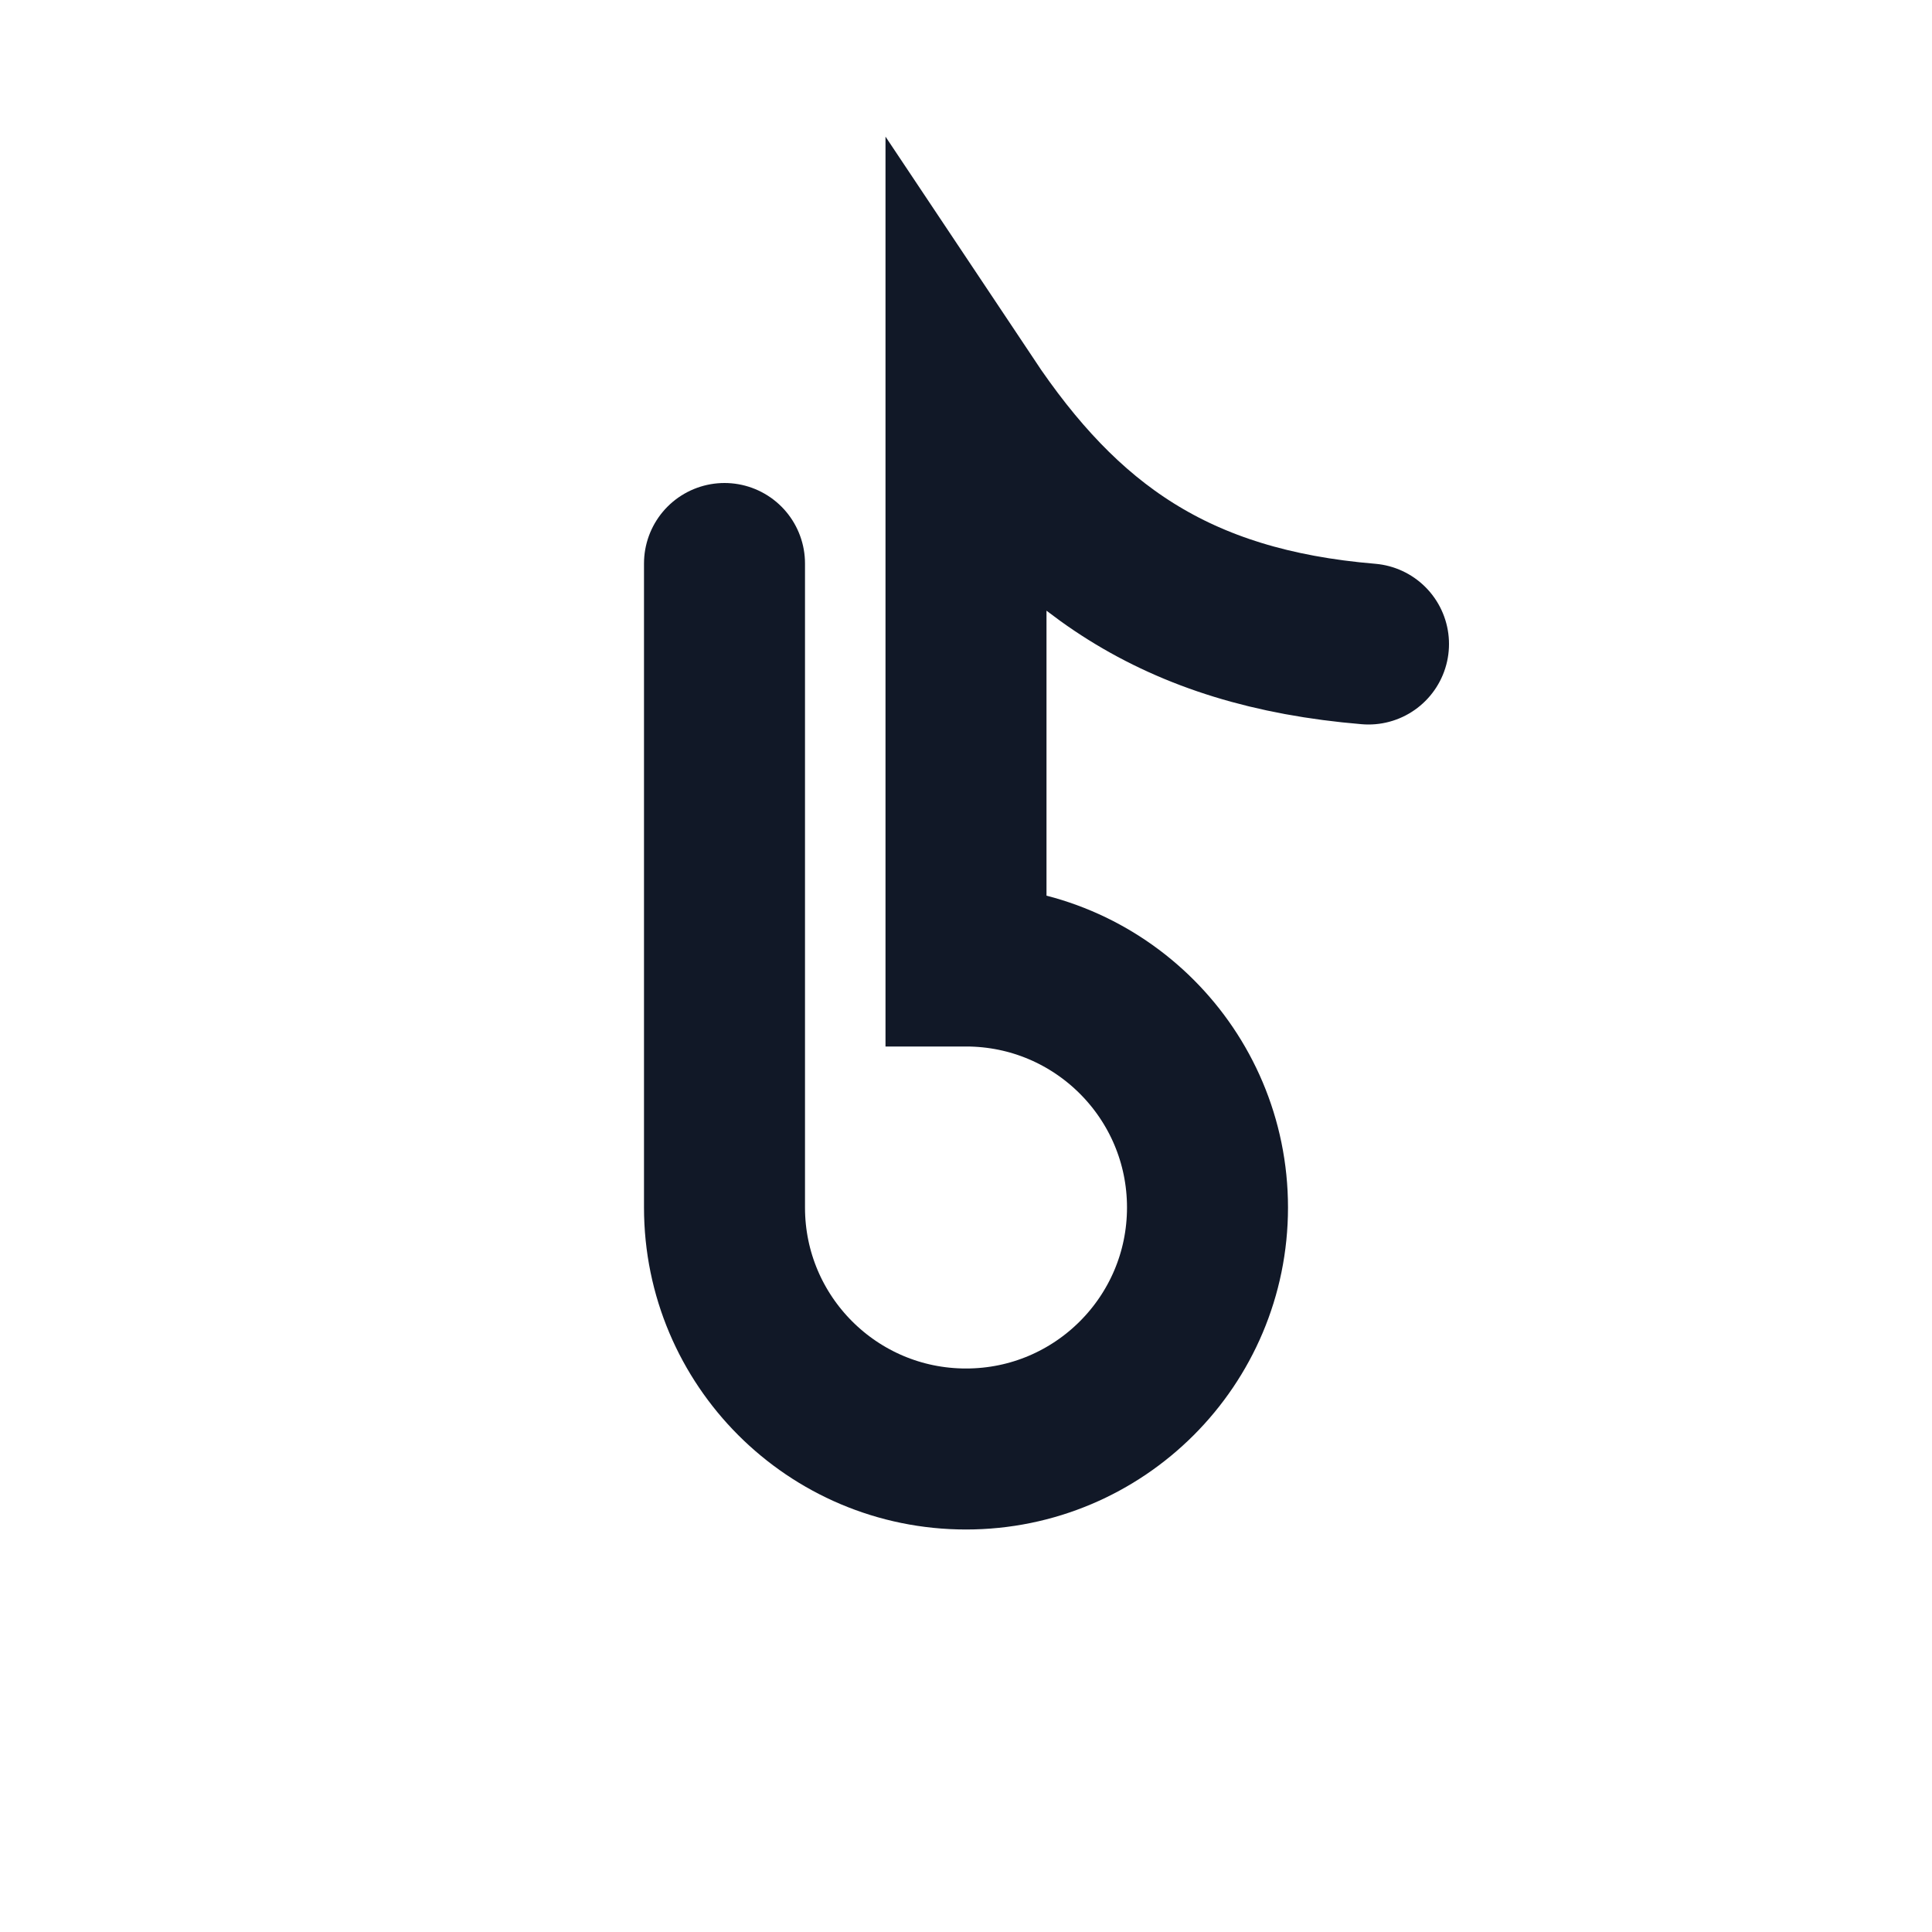
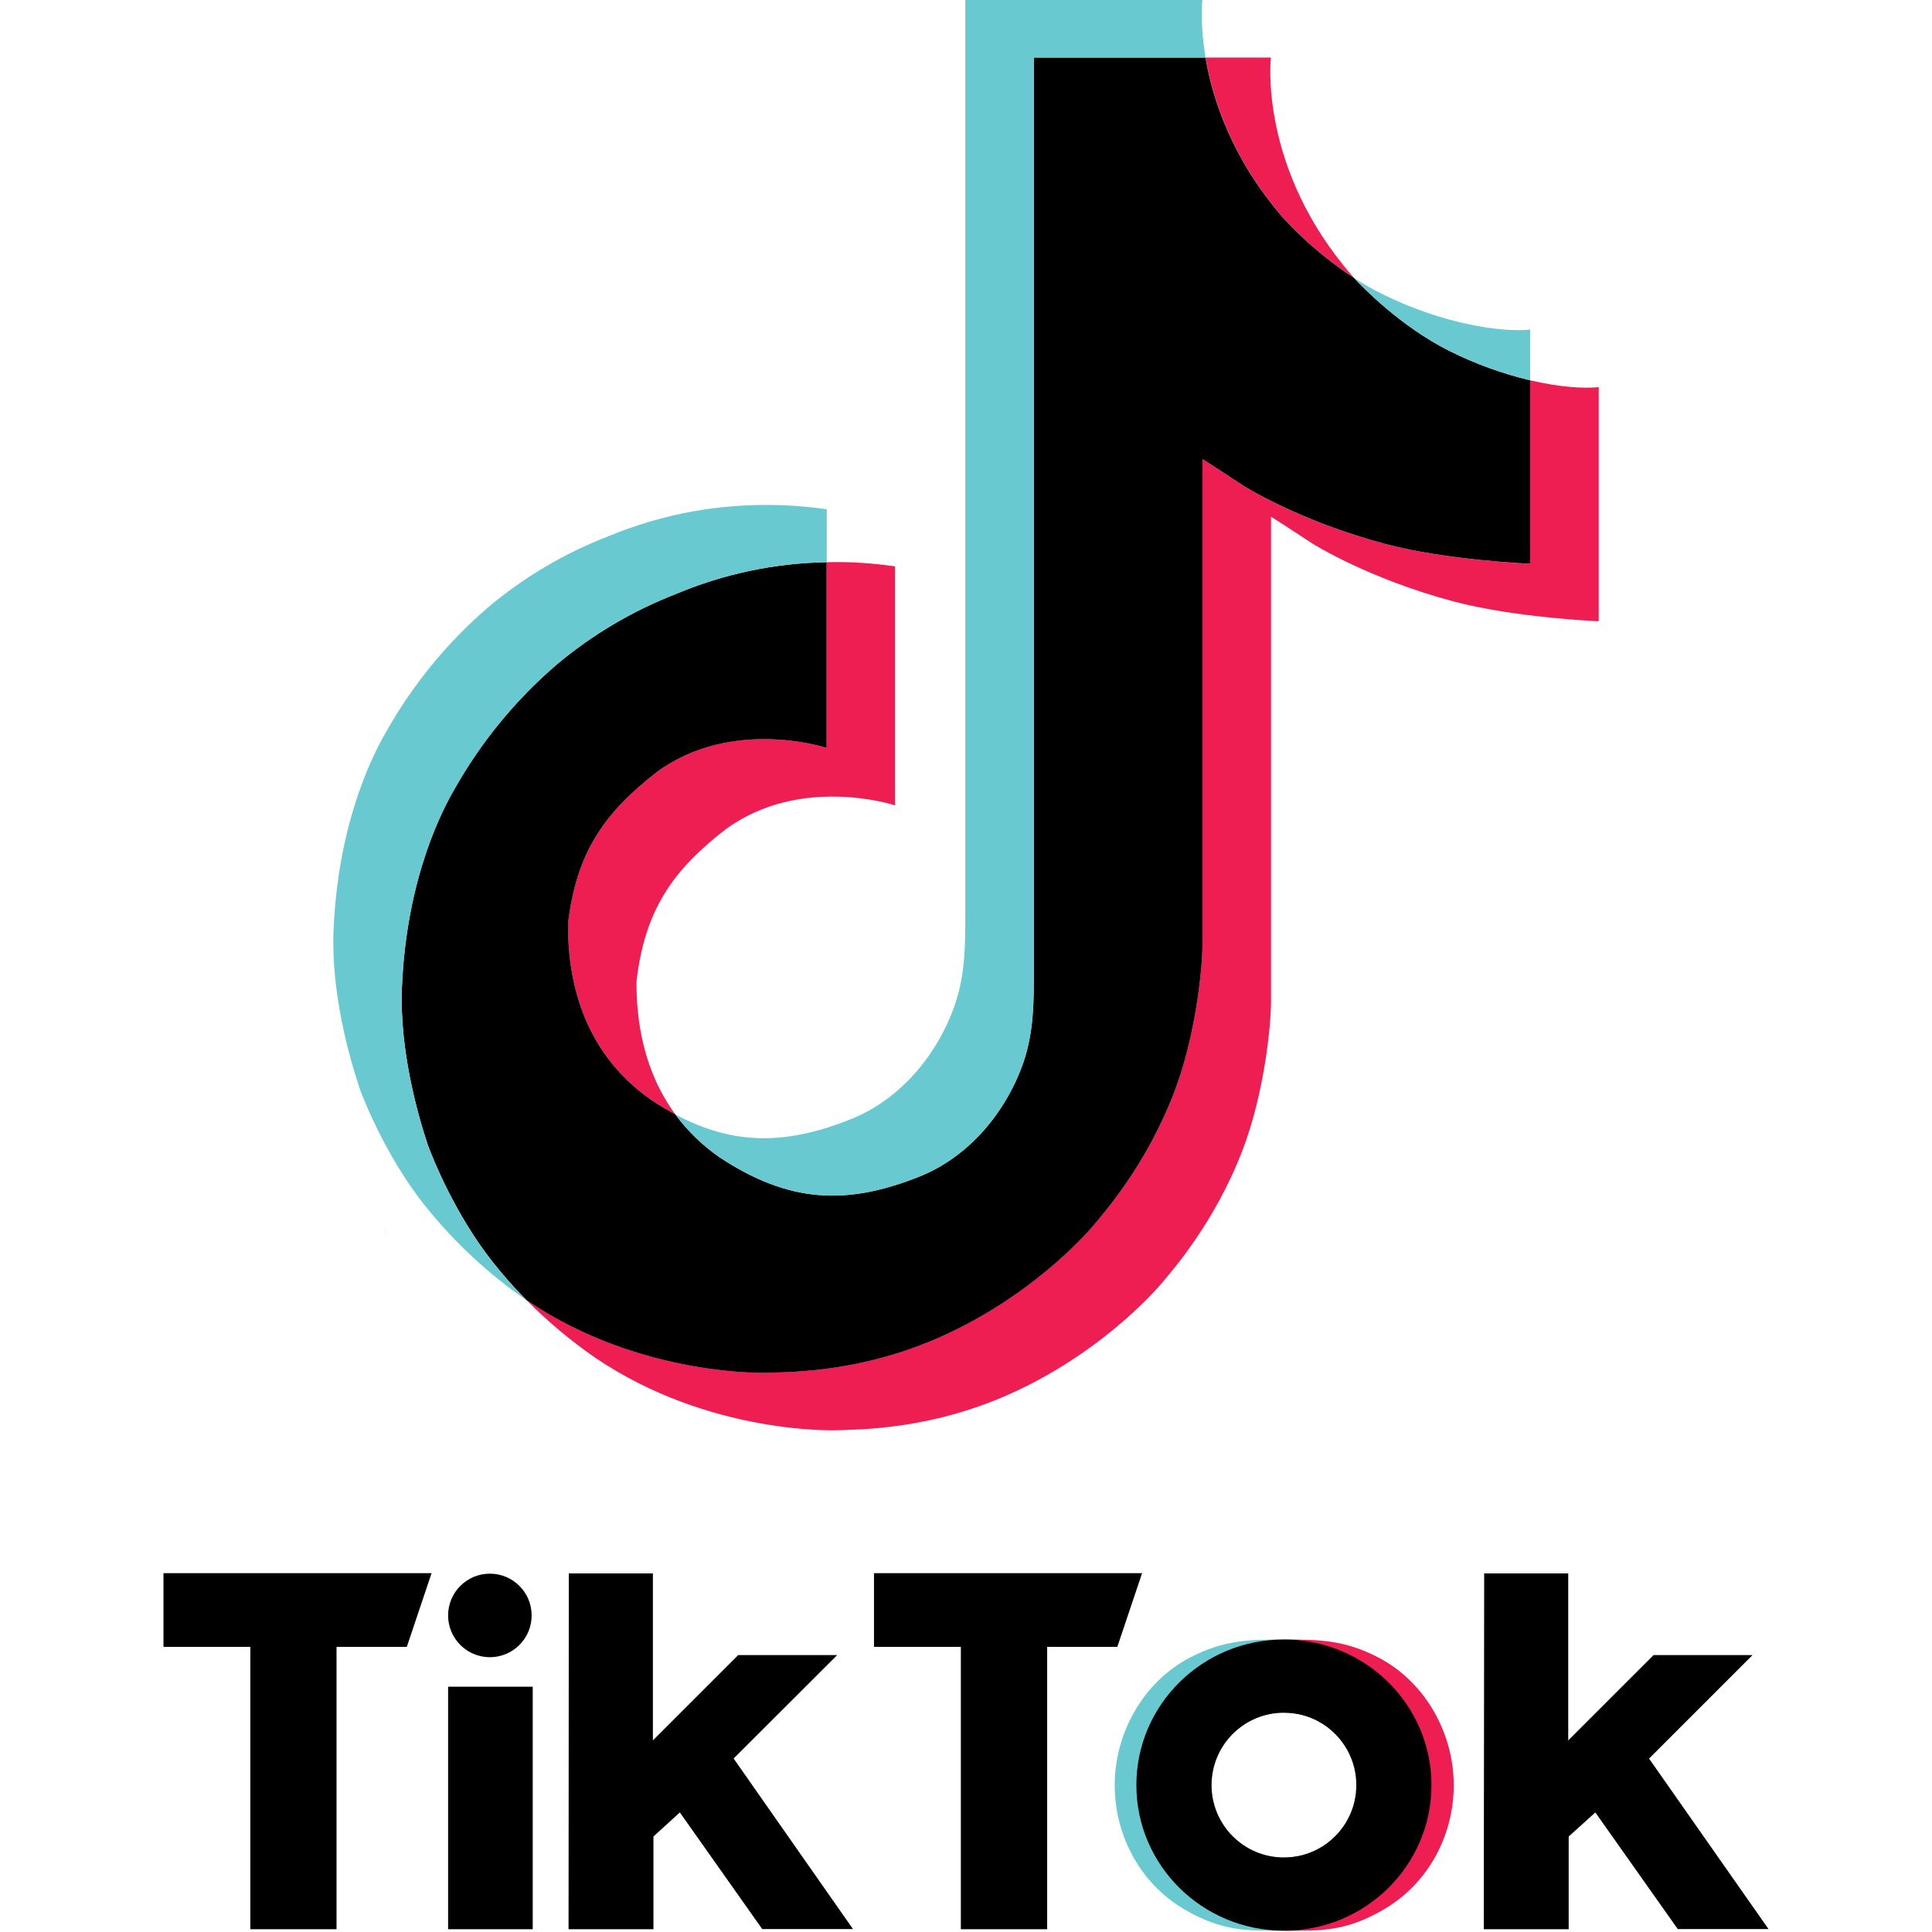
- <svg xmlns="http://www.w3.org/2000/svg" viewBox="0 0 24 24" width="16" height="16" fill="none">
-   <path d="M9 7v8a3 3 0 1 0 3-3h0V5c1.2 1.8 2.6 2.8 5 3" stroke="#111827" stroke-width="2" stroke-linecap="round" />
+ <svg xmlns="http://www.w3.org/2000/svg" width="800px" height="800px" viewBox="62.37 70.49 675.3 675.3">
+   <g fill="#ee1d52">
+     <path d="M196 498.32l1.64 4.63c-.21-.53-.81-2.15-1.64-4.63zM260.9 393.39c2.88-24.88 12.66-38.81 31.09-53.09 26.37-19.34 59.31-8.4 59.31-8.4V267a135.84 135.84 0 0 1 23.94 1.48V352s-32.93-10.94-59.3 8.41c-18.42 14.27-28.22 28.21-31.09 53.09-.09 13.51 2.34 31.17 13.53 46.44q-4.15-2.22-8.46-5.06c-24.65-17.27-29.14-43.18-29.02-61.49zM511.25 147c-18.14-20.74-25-41.68-27.48-56.39h22.82s-4.55 38.57 28.61 76.5l.46.51A132.76 132.76 0 0 1 511.25 147zM621.18 205.8v81.84s-29.12-1.19-50.67-6.91c-30.09-8-49.43-20.27-49.43-20.27s-13.36-8.75-14.44-9.36v169c0 9.41-2.47 32.91-10 52.51-9.83 25.64-25 42.47-27.79 45.91 0 0-18.45 22.75-51 38.07-29.34 13.82-55.1 13.47-62.8 13.82 0 0-44.53 1.84-84.6-25.33a169.63 169.63 0 0 1-24.16-20.26l.2.15c40.08 27.17 84.6 25.33 84.6 25.33 7.71-.35 33.47 0 62.8-13.82 32.52-15.32 51-38.07 51-38.07 2.76-3.44 18-20.27 27.79-45.92 7.51-19.59 10-43.1 10-52.51V231c1.08.62 14.43 9.37 14.43 9.37s19.35 12.28 49.44 20.27c21.56 5.72 50.67 6.91 50.67 6.91v-64.13c9.96 2.33 18.45 2.96 23.96 2.38z" />
+   </g>
+   <path d="M597.23 203.42v64.11s-29.11-1.19-50.67-6.91c-30.09-8-49.44-20.27-49.44-20.27s-13.35-8.75-14.43-9.37V400c0 9.41-2.47 32.92-10 52.51-9.83 25.65-25 42.48-27.79 45.92 0 0-18.46 22.75-51 38.07-29.33 13.82-55.09 13.47-62.8 13.82 0 0-44.52 1.84-84.6-25.33l-.2-.15a157.5 157.5 0 0 1-11.93-13.52c-12.79-16.27-20.63-35.51-22.6-41a.24.24 0 0 1 0-.07c-3.17-9.54-9.83-32.45-8.92-54.64 1.61-39.15 14.81-63.18 18.3-69.2A162.84 162.84 0 0 1 256.68 303a148.37 148.37 0 0 1 42.22-25 141.61 141.61 0 0 1 52.4-11v64.9s-32.94-10.9-59.3 8.4c-18.43 14.28-28.21 28.21-31.09 53.09-.12 18.31 4.37 44.22 29 61.5q4.31 2.85 8.46 5.06a65.85 65.85 0 0 0 15.5 15.05c24.06 15.89 44.22 17 70 6.68C401.06 474.78 414 459.23 420 442c3.77-10.76 3.72-21.59 3.72-32.79V90.61h60c2.48 14.71 9.34 35.65 27.48 56.39a132.76 132.76 0 0 0 24.41 20.62c2.64 2.85 16.14 16.94 33.47 25.59a130.62 130.62 0 0 0 28.15 10.21z" />
+   <path d="M187.89 450.39v.05l1.48 4.21c-.17-.49-.72-1.98-1.48-4.26z" fill="#69c9d0" />
+   <path d="M298.9 278a148.37 148.37 0 0 0-42.22 25 162.84 162.84 0 0 0-35.52 43.5c-3.49 6-16.69 30.05-18.3 69.2-.91 22.19 5.75 45.1 8.92 54.64a.24.24 0 0 0 0 .07c2 5.44 9.81 24.68 22.6 41a157.5 157.5 0 0 0 11.93 13.52 166.64 166.64 0 0 1-35.88-33.64c-12.68-16.13-20.5-35.17-22.54-40.79a1 1 0 0 1 0-.12v-.07c-3.18-9.53-9.86-32.45-8.93-54.67 1.61-39.15 14.81-63.18 18.3-69.2a162.68 162.68 0 0 1 35.52-43.5 148.13 148.13 0 0 1 42.22-25 144.63 144.63 0 0 1 29.78-8.75 148 148 0 0 1 46.57-.69V267a141.61 141.61 0 0 0-52.45 11z" fill="#69c9d0" />
+   <path d="M483.77 90.61h-60v318.61c0 11.2 0 22-3.72 32.79-6.06 17.22-18.95 32.77-36.13 39.67-25.79 10.36-45.95 9.21-70-6.68a65.85 65.85 0 0 1-15.54-15c20.49 10.93 38.83 10.74 61.55 1.62 17.17-6.9 30.08-22.45 36.12-39.68 3.78-10.76 3.73-21.59 3.73-32.78V70.49h82.85s-.93 7.92 1.14 20.12zM597.23 185.69v17.73a130.62 130.62 0 0 1-28.1-10.21c-17.33-8.65-30.83-22.74-33.47-25.59a93.69 93.69 0 0 0 9.52 5.48c21.07 10.52 41.82 13.66 52.05 12.59z" fill="#69c9d0" />
+   <path d="M486.85 701.51a22.75 22.75 0 0 1-1-6.73v-.16a24.53 24.53 0 0 0 1 6.89zM536.44 694.62v.16a23.07 23.07 0 0 1-1 6.73 24.89 24.89 0 0 0 1-6.89z" fill="none" />
+   <path d="M485.84 694.78a22.75 22.75 0 0 0 1 6.73 2.59 2.59 0 0 0 .14.45 25.28 25.28 0 0 0 24.16 17.8v25.59c-12.46 0-21.38.44-35-7.59-15.44-9.16-24.14-25.91-24.14-43.3 0-17.94 9.74-35.91 26.25-44.57 12-6.28 21.09-6.32 32.92-6.32v25.58a25.31 25.31 0 0 0-25.31 25.31z" fill="#69c9d0" />
+   <path d="M536.64 694.78a23.07 23.07 0 0 1-1 6.73c0 .15-.09.3-.14.45a25.3 25.3 0 0 1-24.16 17.8v25.59c12.45 0 21.38.44 34.95-7.59 15.49-9.16 24.21-25.91 24.21-43.3 0-17.94-9.74-35.91-26.25-44.57-12-6.28-21.09-6.32-32.91-6.32v25.58a25.31 25.31 0 0 1 25.3 25.31z" fill="#ee1d52" />
+   <path d="M119.51 620.36h93.71l-8.66 25.78H180v98.67h-30.13v-98.67h-30.36zm248.35 0v25.78h30.36v98.67h30.17v-98.67h24.52l8.66-25.78zm-134.25 29.38A14.6 14.6 0 1 0 219 635.15a14.59 14.59 0 0 0 14.61 14.59zM219 744.81h29.58v-84.75H219zM355 649h-34.6l-29.82 29.82v-58.36h-29.39l-.09 124.35h29.67v-32.4L300 704l28.8 40.77h31.72l-41.72-59.62zm283.77 36.17L674.94 649h-34.59l-29.83 29.82v-58.36h-29.38L581 744.81h29.68v-32.4L620 704l28.8 40.77h31.73zm-76.06 9.27c0 28.1-23.09 50.89-51.57 50.89s-51.57-22.79-51.57-50.89 23.09-50.89 51.57-50.89 51.57 22.8 51.57 50.91zm-26.27 0a25.3 25.3 0 1 0-25.3 25.3 25.3 25.3 0 0 0 25.3-25.28z" />
</svg>
